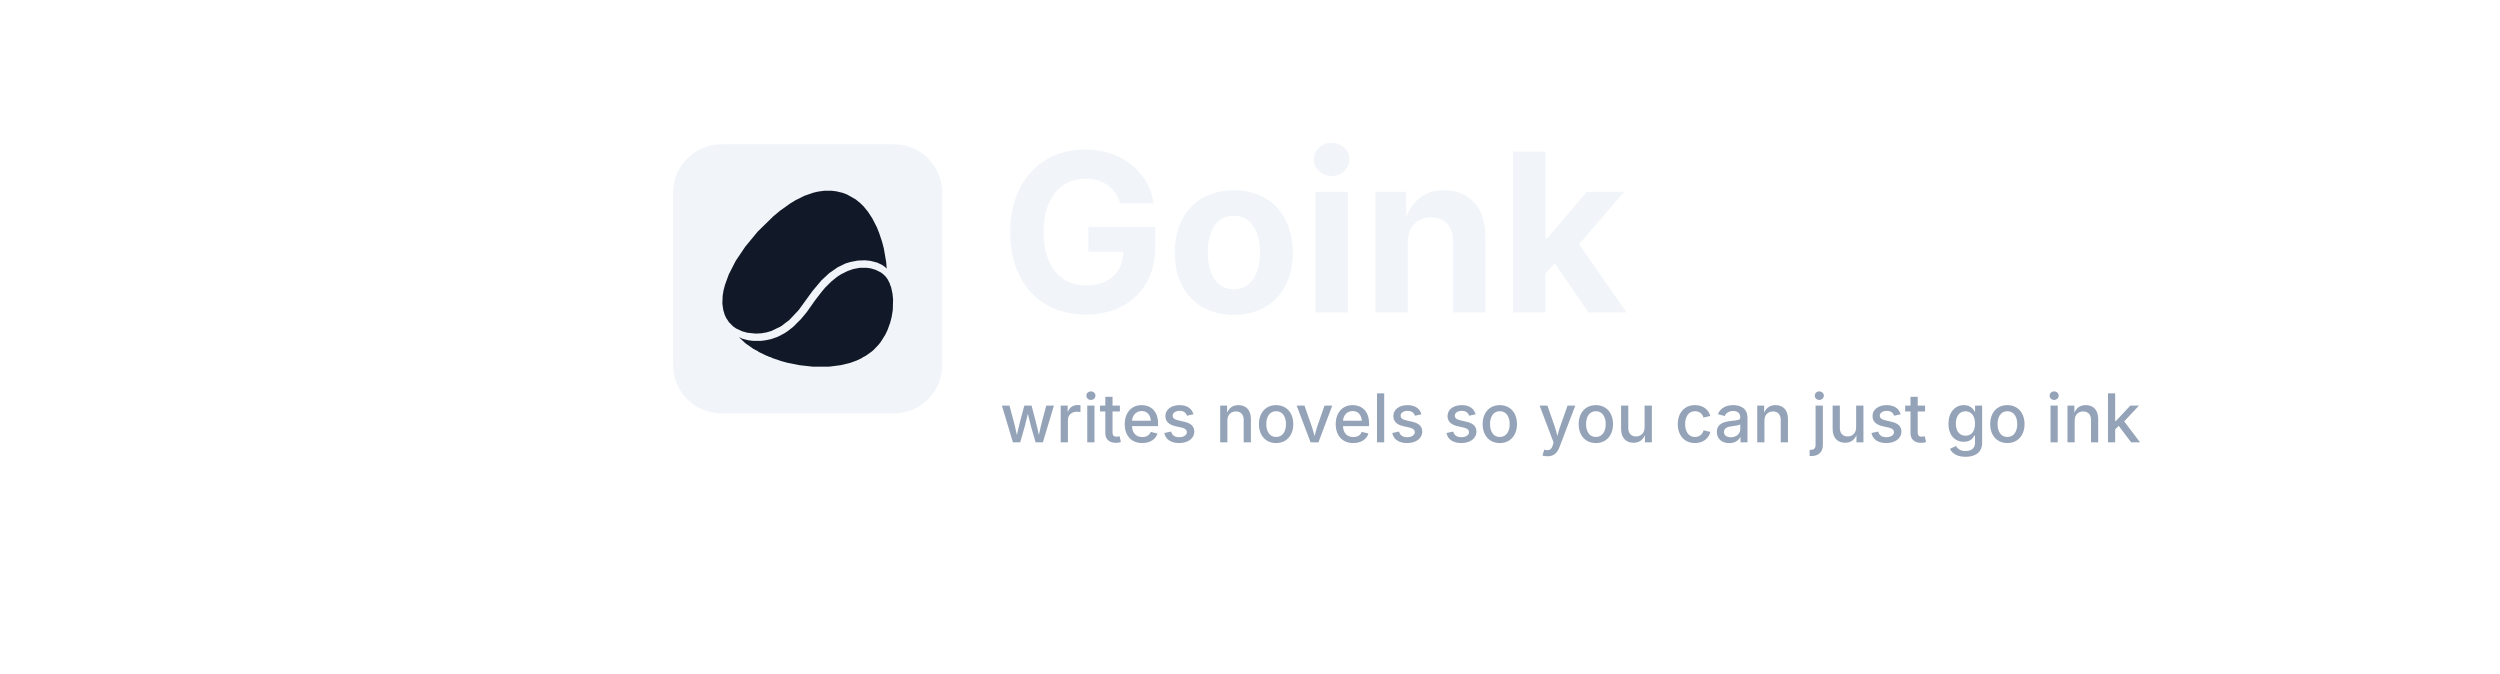
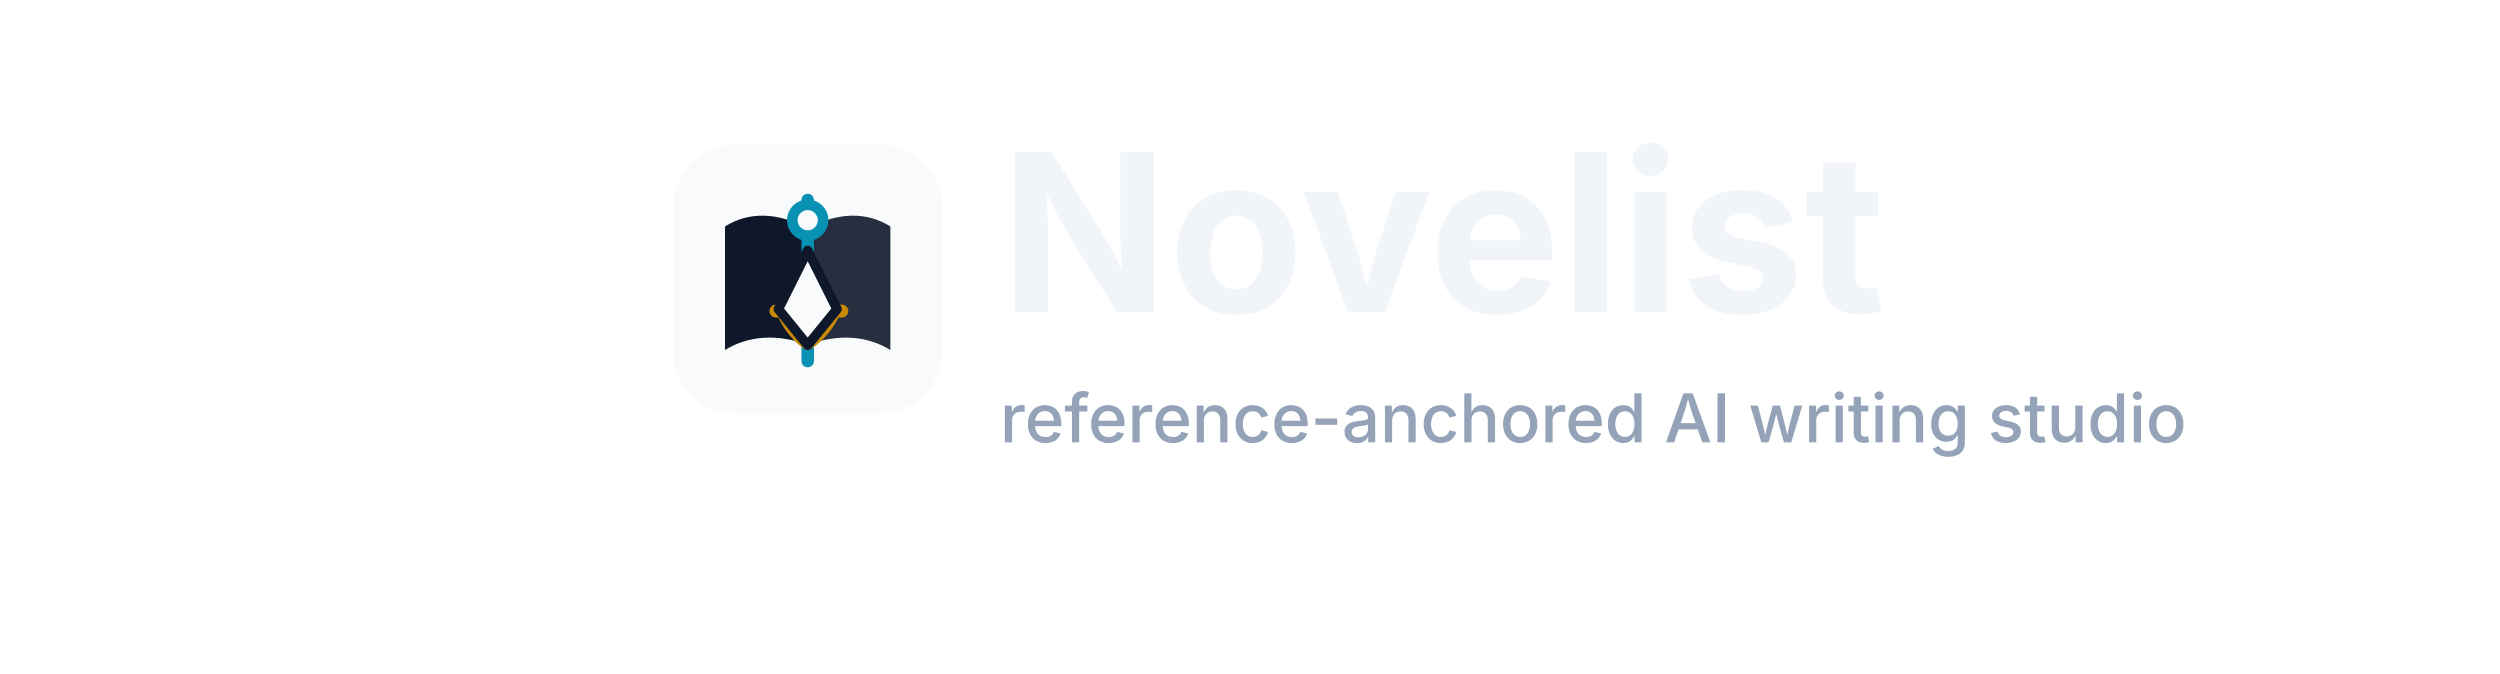
<svg xmlns="http://www.w3.org/2000/svg" width="520" height="140" viewBox="0 0 520 140">
-   <g transform="translate(140, 30) scale(0.056)">
-     <rect width="1000" height="1000" rx="180" fill="#f1f5f9" />
-     <g fill="#111827" transform="translate(-184, -132) scale(1.35)">
-       <path d="M 736.0 490.4 L 733.7 485.6 L 732.9 481.7 L 727.3 470.5 L 721.7 462.5 L 715.3 456.1 L 708.1 450.6 L 693.8 443.4 L 680.2 439.4 L 669.9 437.8 L 649.9 437.8 L 632.4 441.0 L 616.4 446.6 L 598.9 455.3 L 587.7 462.5 L 571.8 475.3 L 555.0 492.0 L 545.5 503.2 L 527.1 527.1 L 504.0 559.8 L 488.8 578.1 L 467.3 599.7 L 452.2 611.6 L 442.6 618.0 L 424.2 627.6 L 405.9 634.0 L 390.7 637.2 L 378.0 638.8 L 357.3 638.8 L 343.7 637.2 L 327.8 633.2 L 317.4 628.4 L 334.9 645.1 L 356.5 660.3 L 370.0 667.5 L 371.6 669.1 L 394.7 680.2 L 396.3 680.2 L 400.3 682.6 L 404.3 683.4 L 410.7 686.6 L 434.6 694.6 L 452.2 699.4 L 484.1 705.7 L 519.9 709.7 L 566.2 709.7 L 597.3 705.7 L 623.6 699.4 L 641.1 693.0 L 656.3 685.8 L 657.9 684.2 L 665.9 680.2 L 682.6 668.3 L 689.0 662.7 L 702.6 648.3 L 708.1 641.1 L 720.1 622.0 L 726.5 608.5 L 733.7 588.5 L 737.6 573.4 L 740.8 554.2 L 741.6 524.7 L 740.0 508.8 Z" />
-       <path d="M 661.1 269.5 L 651.5 260.0 L 638.8 249.6 L 614.8 236.0 L 602.1 231.3 L 585.3 227.3 L 571.8 225.7 L 552.6 225.7 L 535.1 228.1 L 521.5 231.3 L 496.8 240.0 L 472.9 252.0 L 458.5 260.8 L 430.6 280.7 L 412.3 295.9 L 369.2 338.1 L 334.9 379.6 L 308.6 418.7 L 289.5 456.1 L 279.1 484.8 L 275.1 500.0 L 272.7 514.4 L 271.9 536.7 L 274.3 553.4 L 278.3 567.0 L 282.3 575.8 L 290.3 587.7 L 301.4 598.9 L 309.4 604.5 L 326.2 612.4 L 340.5 616.4 L 363.6 618.8 L 378.8 618.0 L 393.1 615.6 L 406.7 611.6 L 433.0 598.9 L 456.1 581.3 L 481.7 554.2 L 519.9 501.6 L 544.7 472.1 L 566.2 452.2 L 589.3 436.2 L 610.8 425.8 L 623.6 421.9 L 644.3 417.9 L 664.3 417.1 L 679.4 418.7 L 697.8 423.4 L 711.3 429.8 L 719.3 435.4 L 724.1 440.2 L 722.5 421.1 L 716.1 384.4 L 711.3 366.0 L 703.3 342.1 L 697.0 326.2 L 684.2 301.4 L 672.2 283.1 Z" />
-     </g>
+   <defs>
+     <linearGradient id="wordmark-dark-bg" x1="140" y1="30" x2="196" y2="86" gradientUnits="userSpaceOnUse">
+       <stop offset="0" stop-color="#f8fafc" />
+       <stop offset="1" stop-color="#99f6e4" />
+     </linearGradient>
+     <linearGradient id="wordmark-dark-page" x1="151" y1="47" x2="185" y2="73" gradientUnits="userSpaceOnUse">
+       <stop offset="0" stop-color="#0f172a" />
+       <stop offset="1" stop-color="#164e63" />
+     </linearGradient>
+   </defs>
+   <g transform="translate(140, 30)">
+     <rect width="56" height="56" rx="13" fill="url(#wordmark-dark-bg)" />
+     <path d="M10.8 42.8c4.9-3 10.8-3.4 17.1-1.1V17.5c-6.1-3.4-12.2-3.5-17.1-.4v25.7Z" fill="url(#wordmark-dark-page)" />
+     <path d="M45.2 42.8c-4.9-3-10.8-3.4-17.1-1.1V17.5c6.1-3.4 12.2-3.5 17.1-.4v25.7Z" fill="url(#wordmark-dark-page)" opacity="0.9" />
+     <path d="M28 11.6v33.5" fill="none" stroke="#0891b2" stroke-width="2.6" stroke-linecap="round" />
+     <circle cx="28" cy="15.8" r="3.2" fill="#f8fafc" stroke="#0891b2" stroke-width="2.2" />
+     <path d="M22.8 34.7c1.7 4.3 5 6.7 5.2 6.7s3.8-2.5 5.5-6.7M21.4 34.7h13.7" fill="none" stroke="#ca8a04" stroke-width="2.7" stroke-linecap="round" stroke-linejoin="round" />
+     <path d="M28 22.1 34.1 34.3 28 41.8 21.9 34.3 28 22.1Z" fill="#f8fafc" stroke="#0f172a" stroke-width="2" stroke-linejoin="round" />
  </g>
-   <text x="208" y="65" font-family="system-ui, -apple-system, sans-serif" font-size="46" font-weight="bold" fill="#f1f5f9">Goink</text>
-   <text x="208" y="92" font-family="system-ui, -apple-system, sans-serif" font-size="14" fill="#94a3b8" font-weight="500">writes novels so you can just go ink</text>
+   <text x="208" y="65" font-family="system-ui, -apple-system, sans-serif" font-size="46" font-weight="bold" fill="#f1f5f9">Novelist</text>
+   <text x="208" y="92" font-family="system-ui, -apple-system, sans-serif" font-size="14" fill="#94a3b8" font-weight="500">reference-anchored AI writing studio</text>
</svg>
